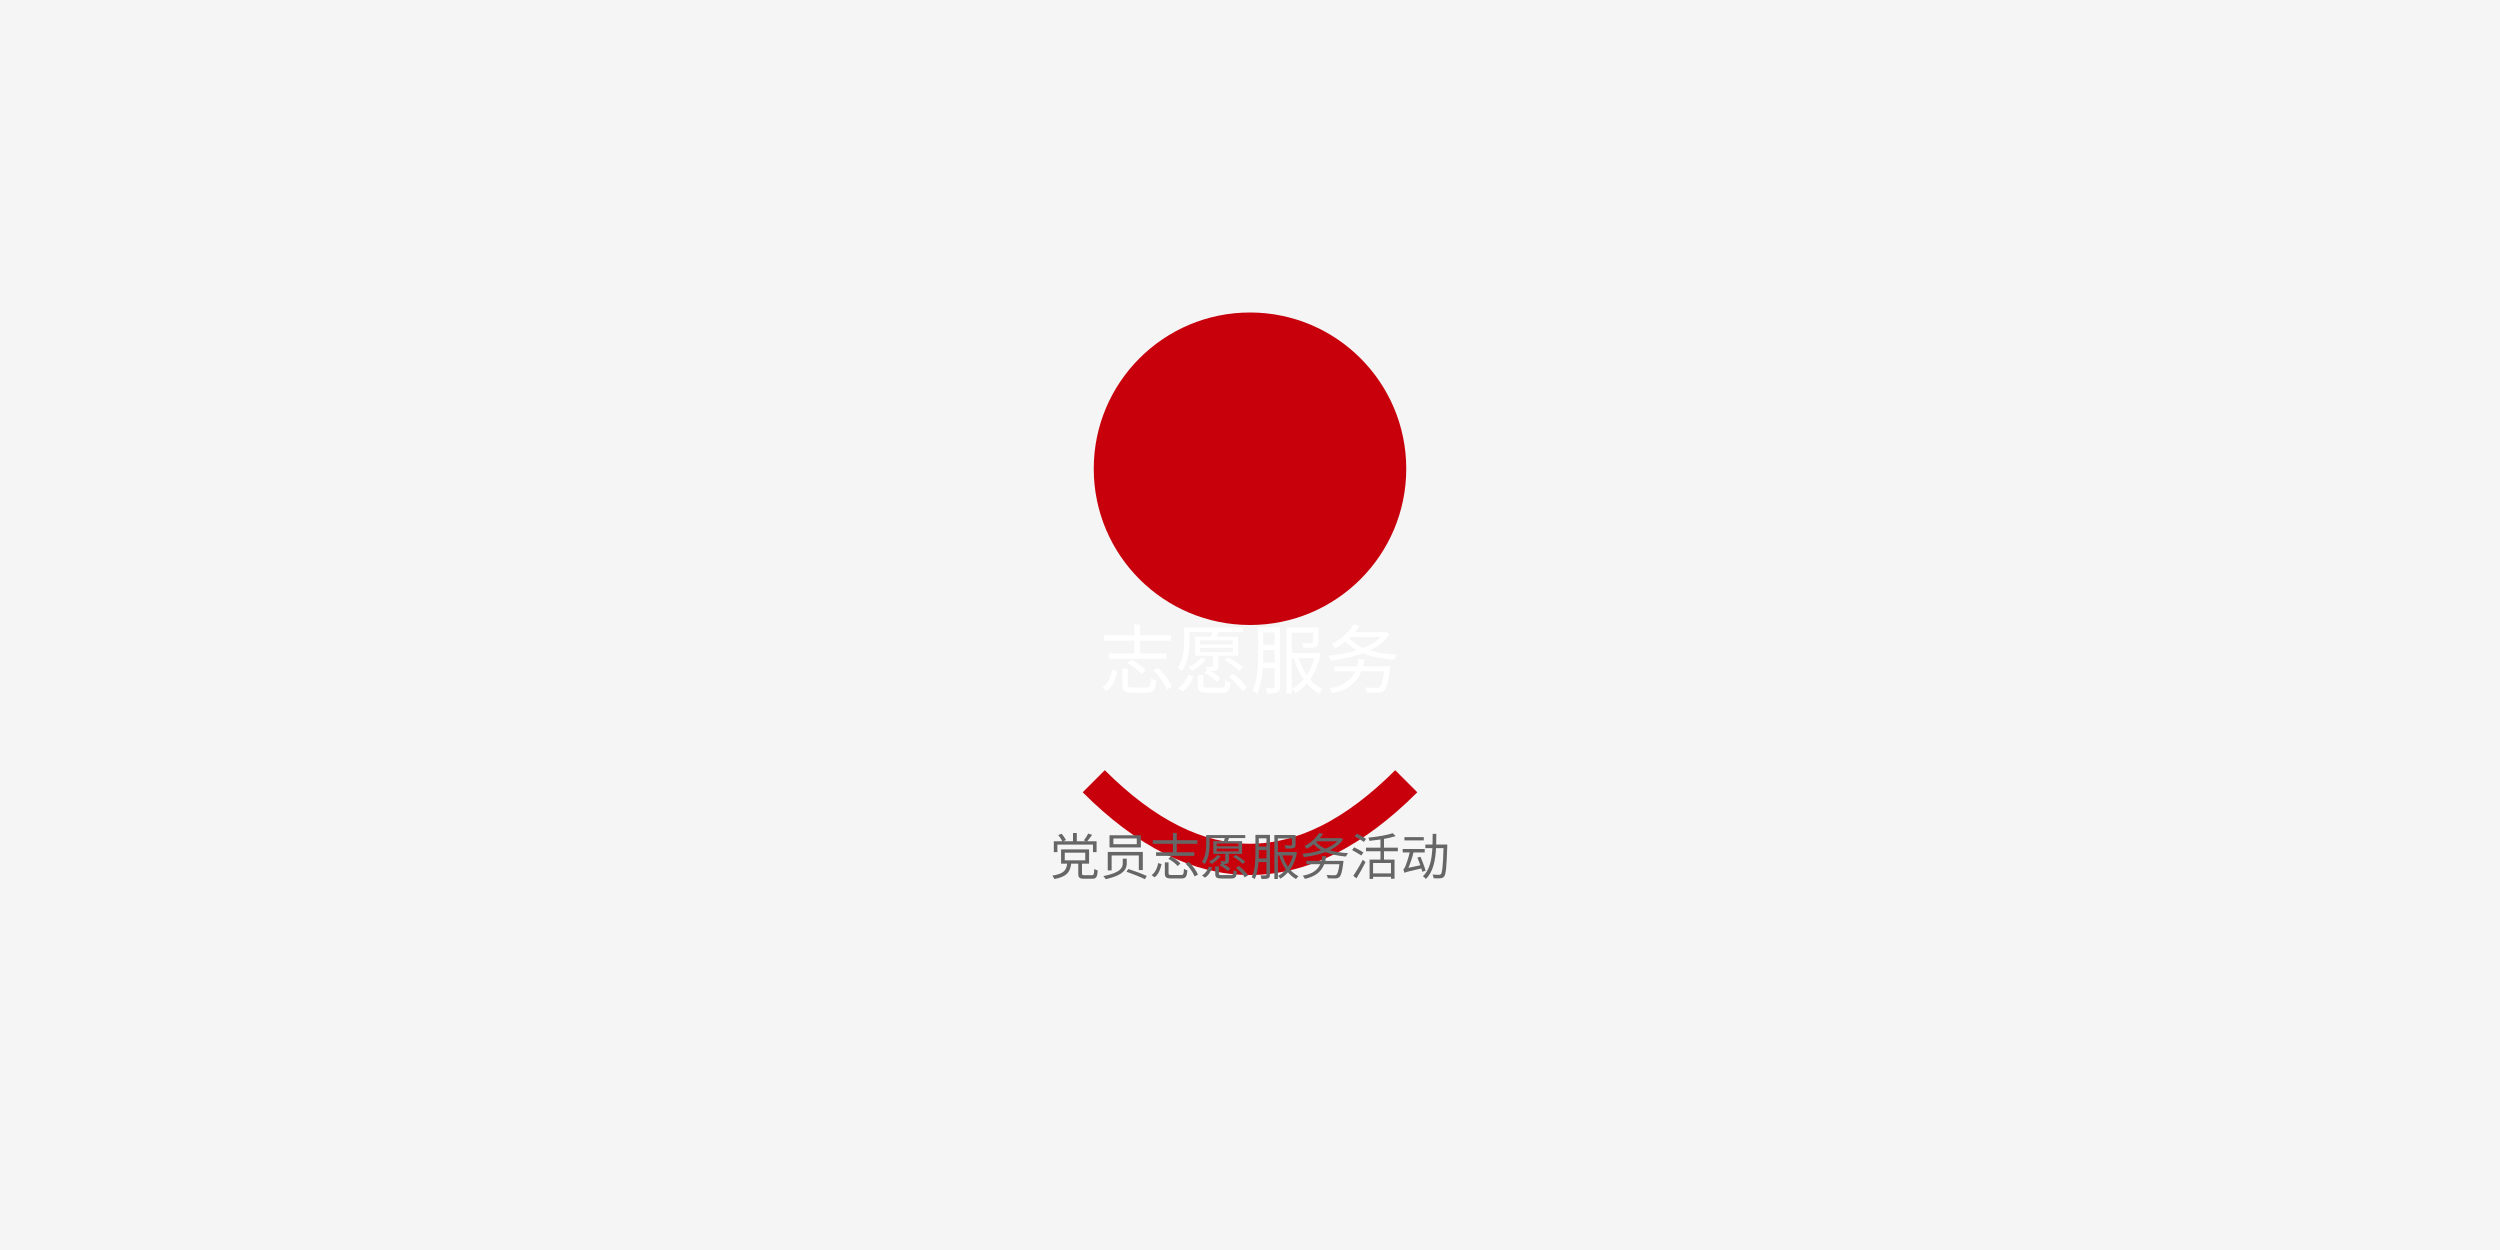
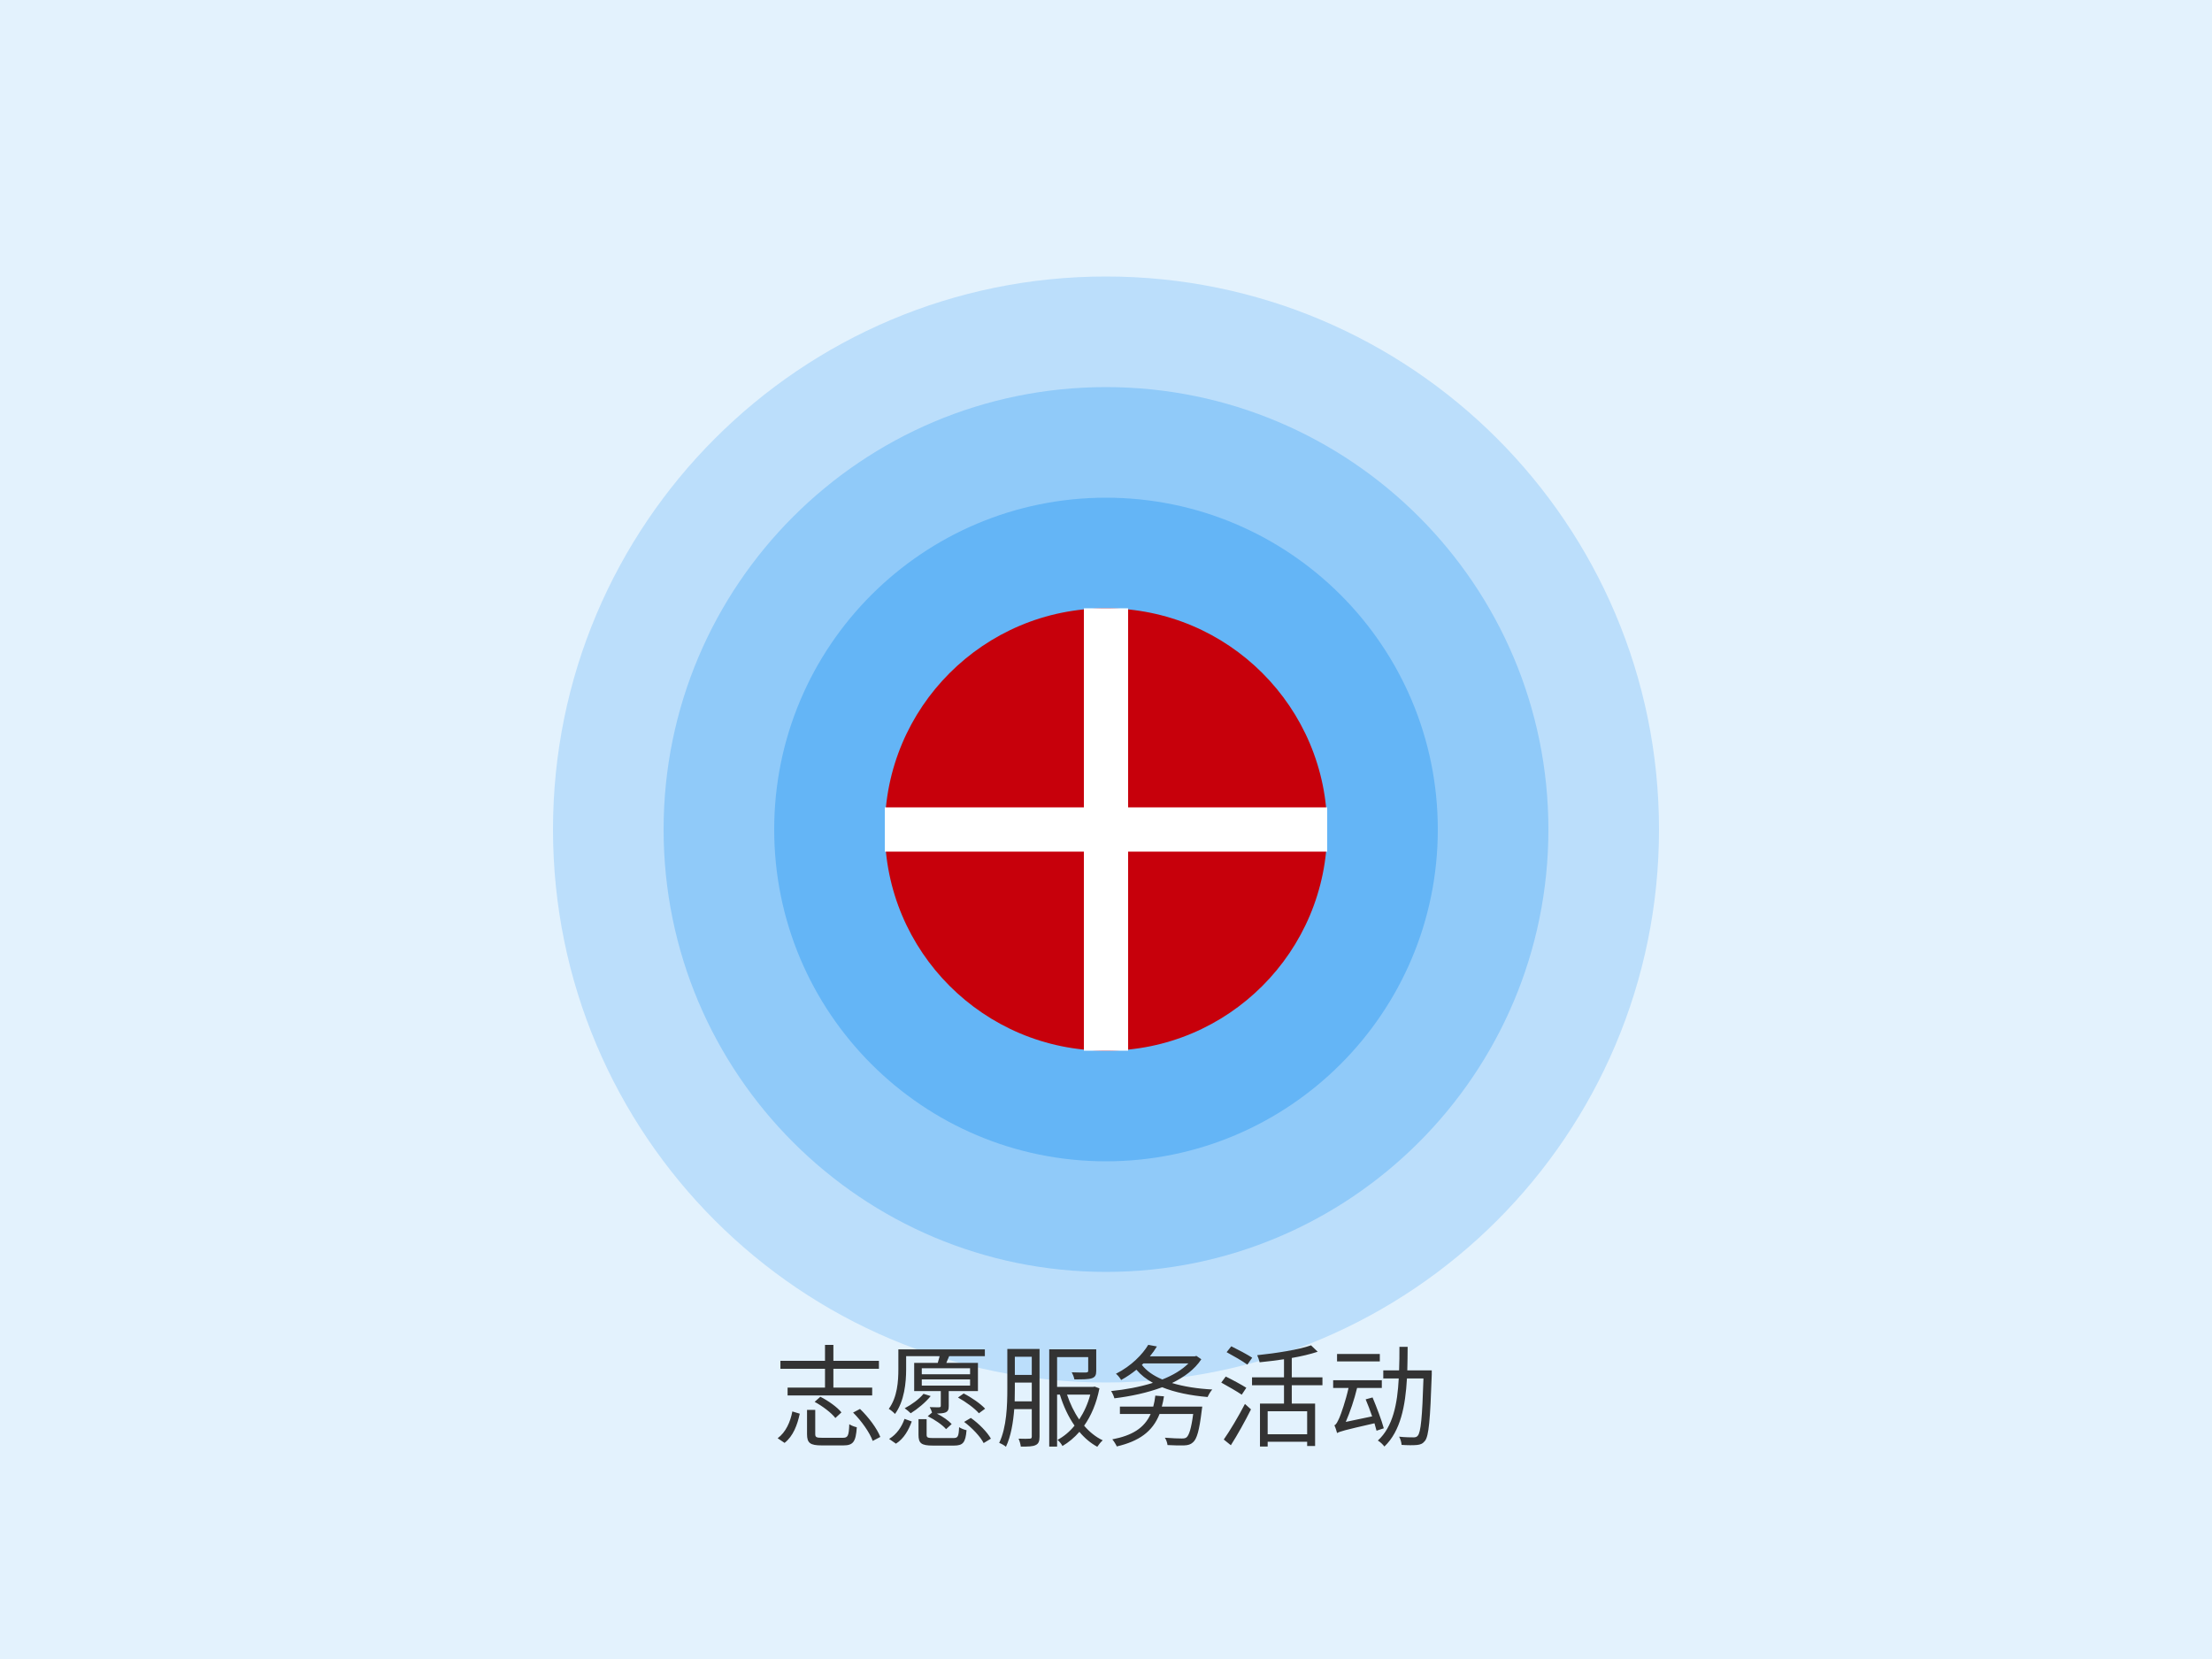
- <svg xmlns="http://www.w3.org/2000/svg" width="800" height="400" viewBox="0 0 800 400" fill="none">
-   <rect width="800" height="400" fill="#f5f5f5" />
-   <circle cx="400" cy="150" r="50" fill="#c7000b" />
-   <path d="M350 250 Q400 300 450 250" stroke="#c7000b" stroke-width="10" fill="none" />
-   <text x="400" y="220" text-anchor="middle" fill="white" font-size="24" font-family="Arial, sans-serif">
-         志愿服务
-     </text>
-   <text x="400" y="280" text-anchor="middle" fill="#666" font-size="16" font-family="Arial, sans-serif">
-         党员志愿服务活动
+ <svg xmlns="http://www.w3.org/2000/svg" width="400" height="300" viewBox="0 0 400 300">
+   <rect width="400" height="300" fill="#e3f2fd" />
+   <circle cx="200" cy="150" r="100" fill="#bbdefb" />
+   <circle cx="200" cy="150" r="80" fill="#90caf9" />
+   <circle cx="200" cy="150" r="60" fill="#64b5f6" />
+   <circle cx="200" cy="150" r="40" fill="#c7000b" />
+   <path d="M200 110 L200 190 M160 150 L240 150" stroke="#fff" stroke-width="8" />
+   <text x="200" y="260" text-anchor="middle" font-family="Microsoft YaHei, sans-serif" font-size="20" fill="#333">
+         志愿服务活动
    </text>
</svg>
